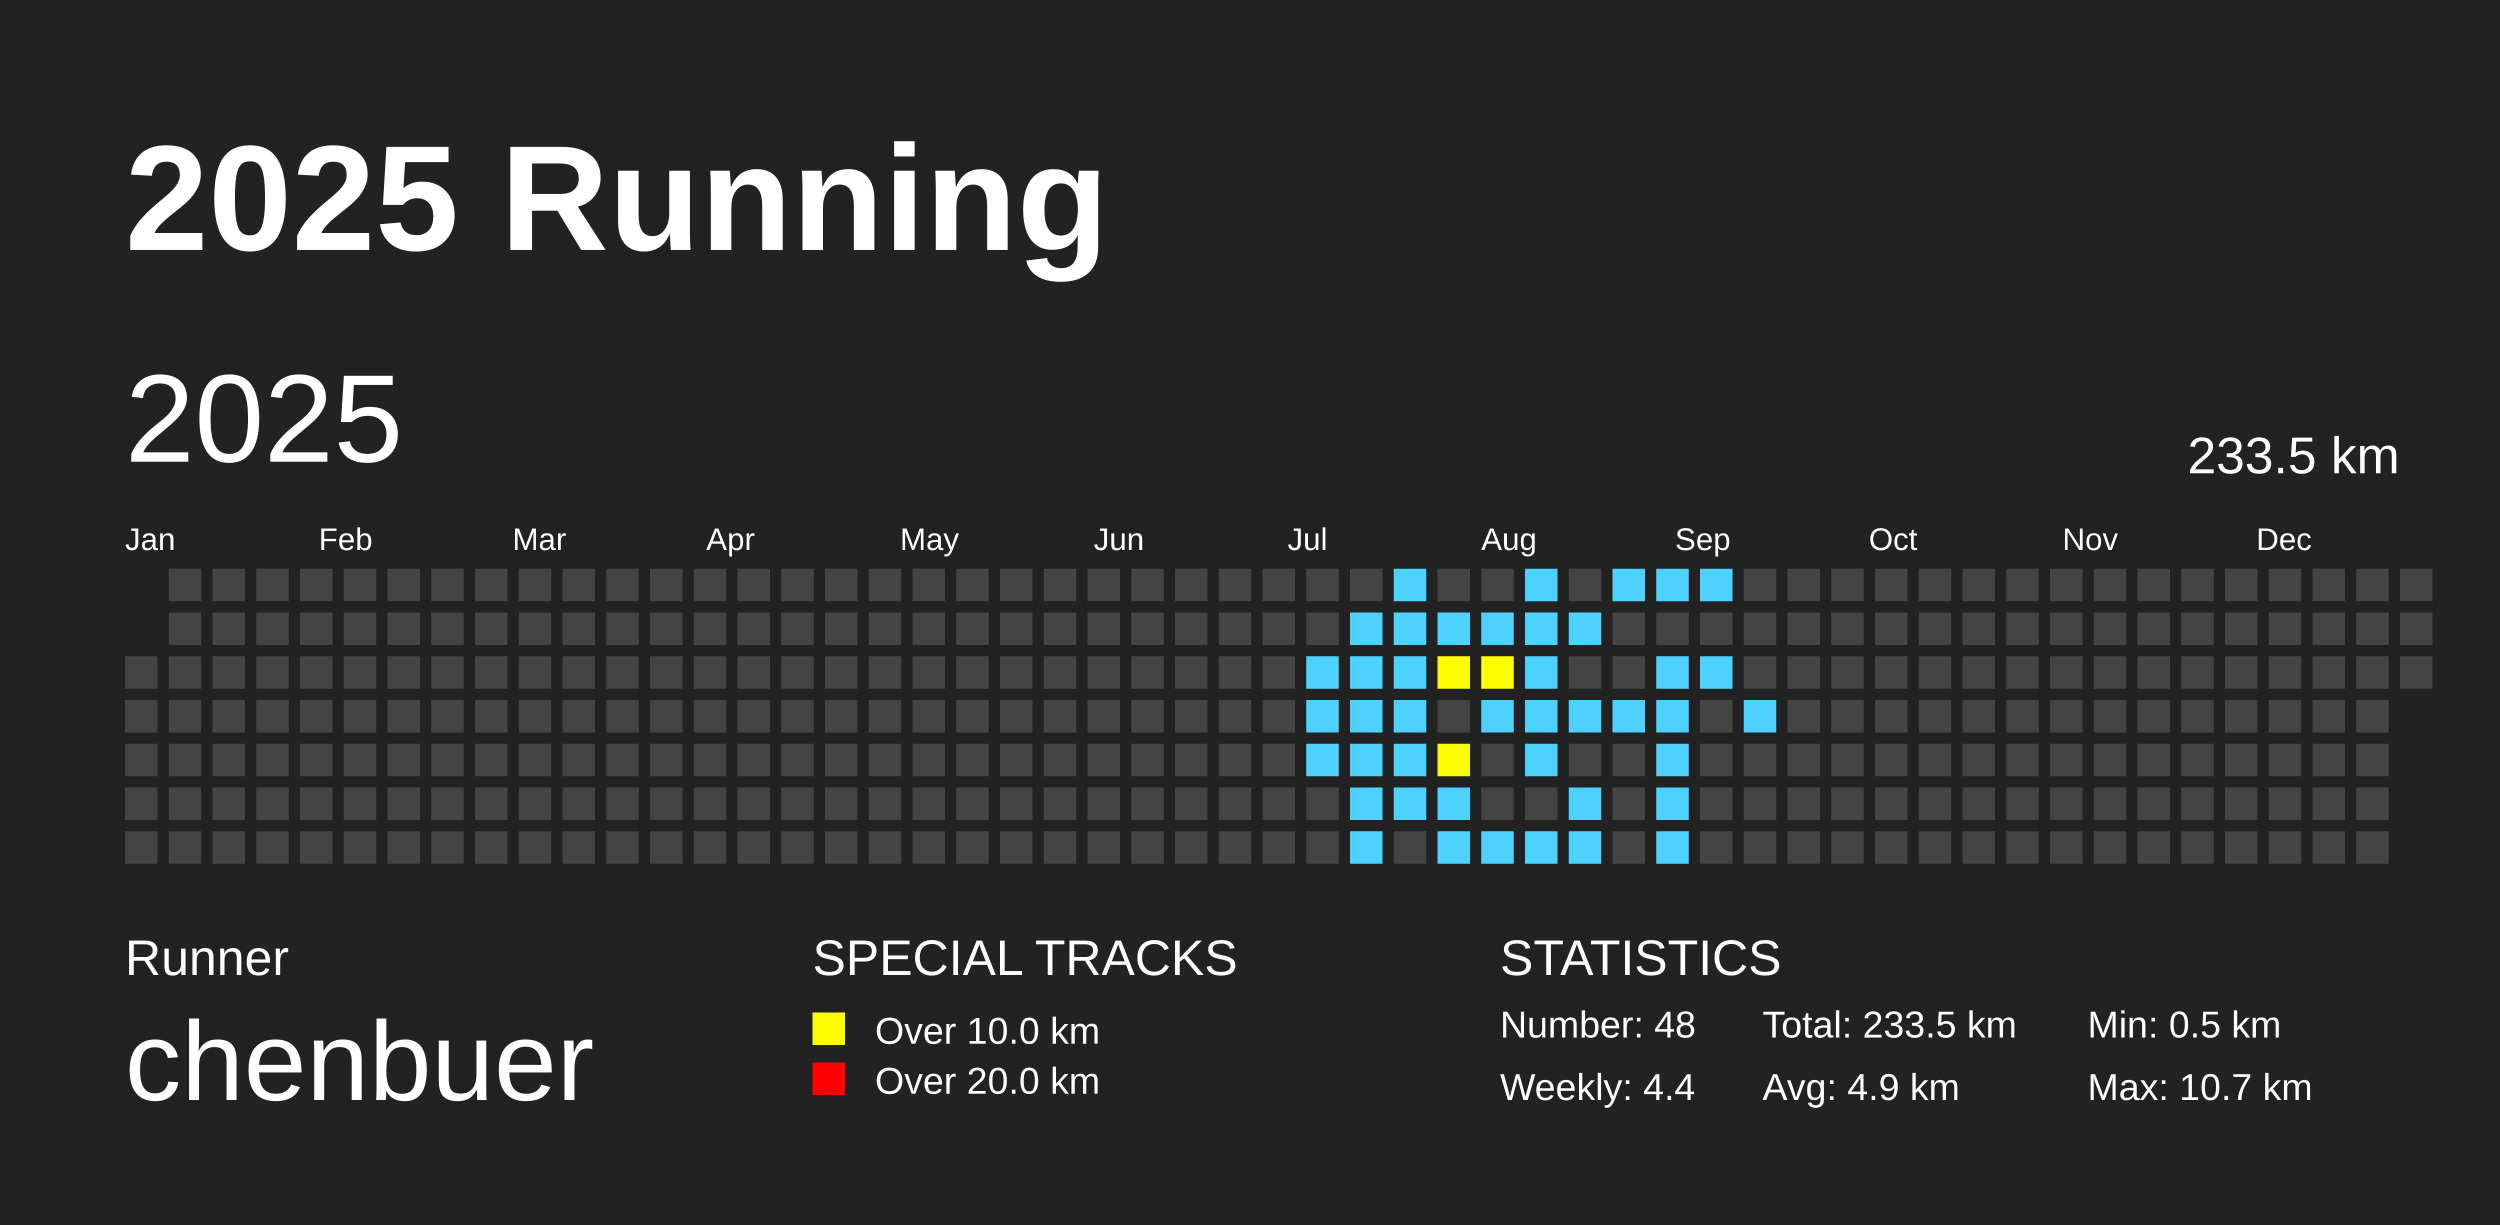
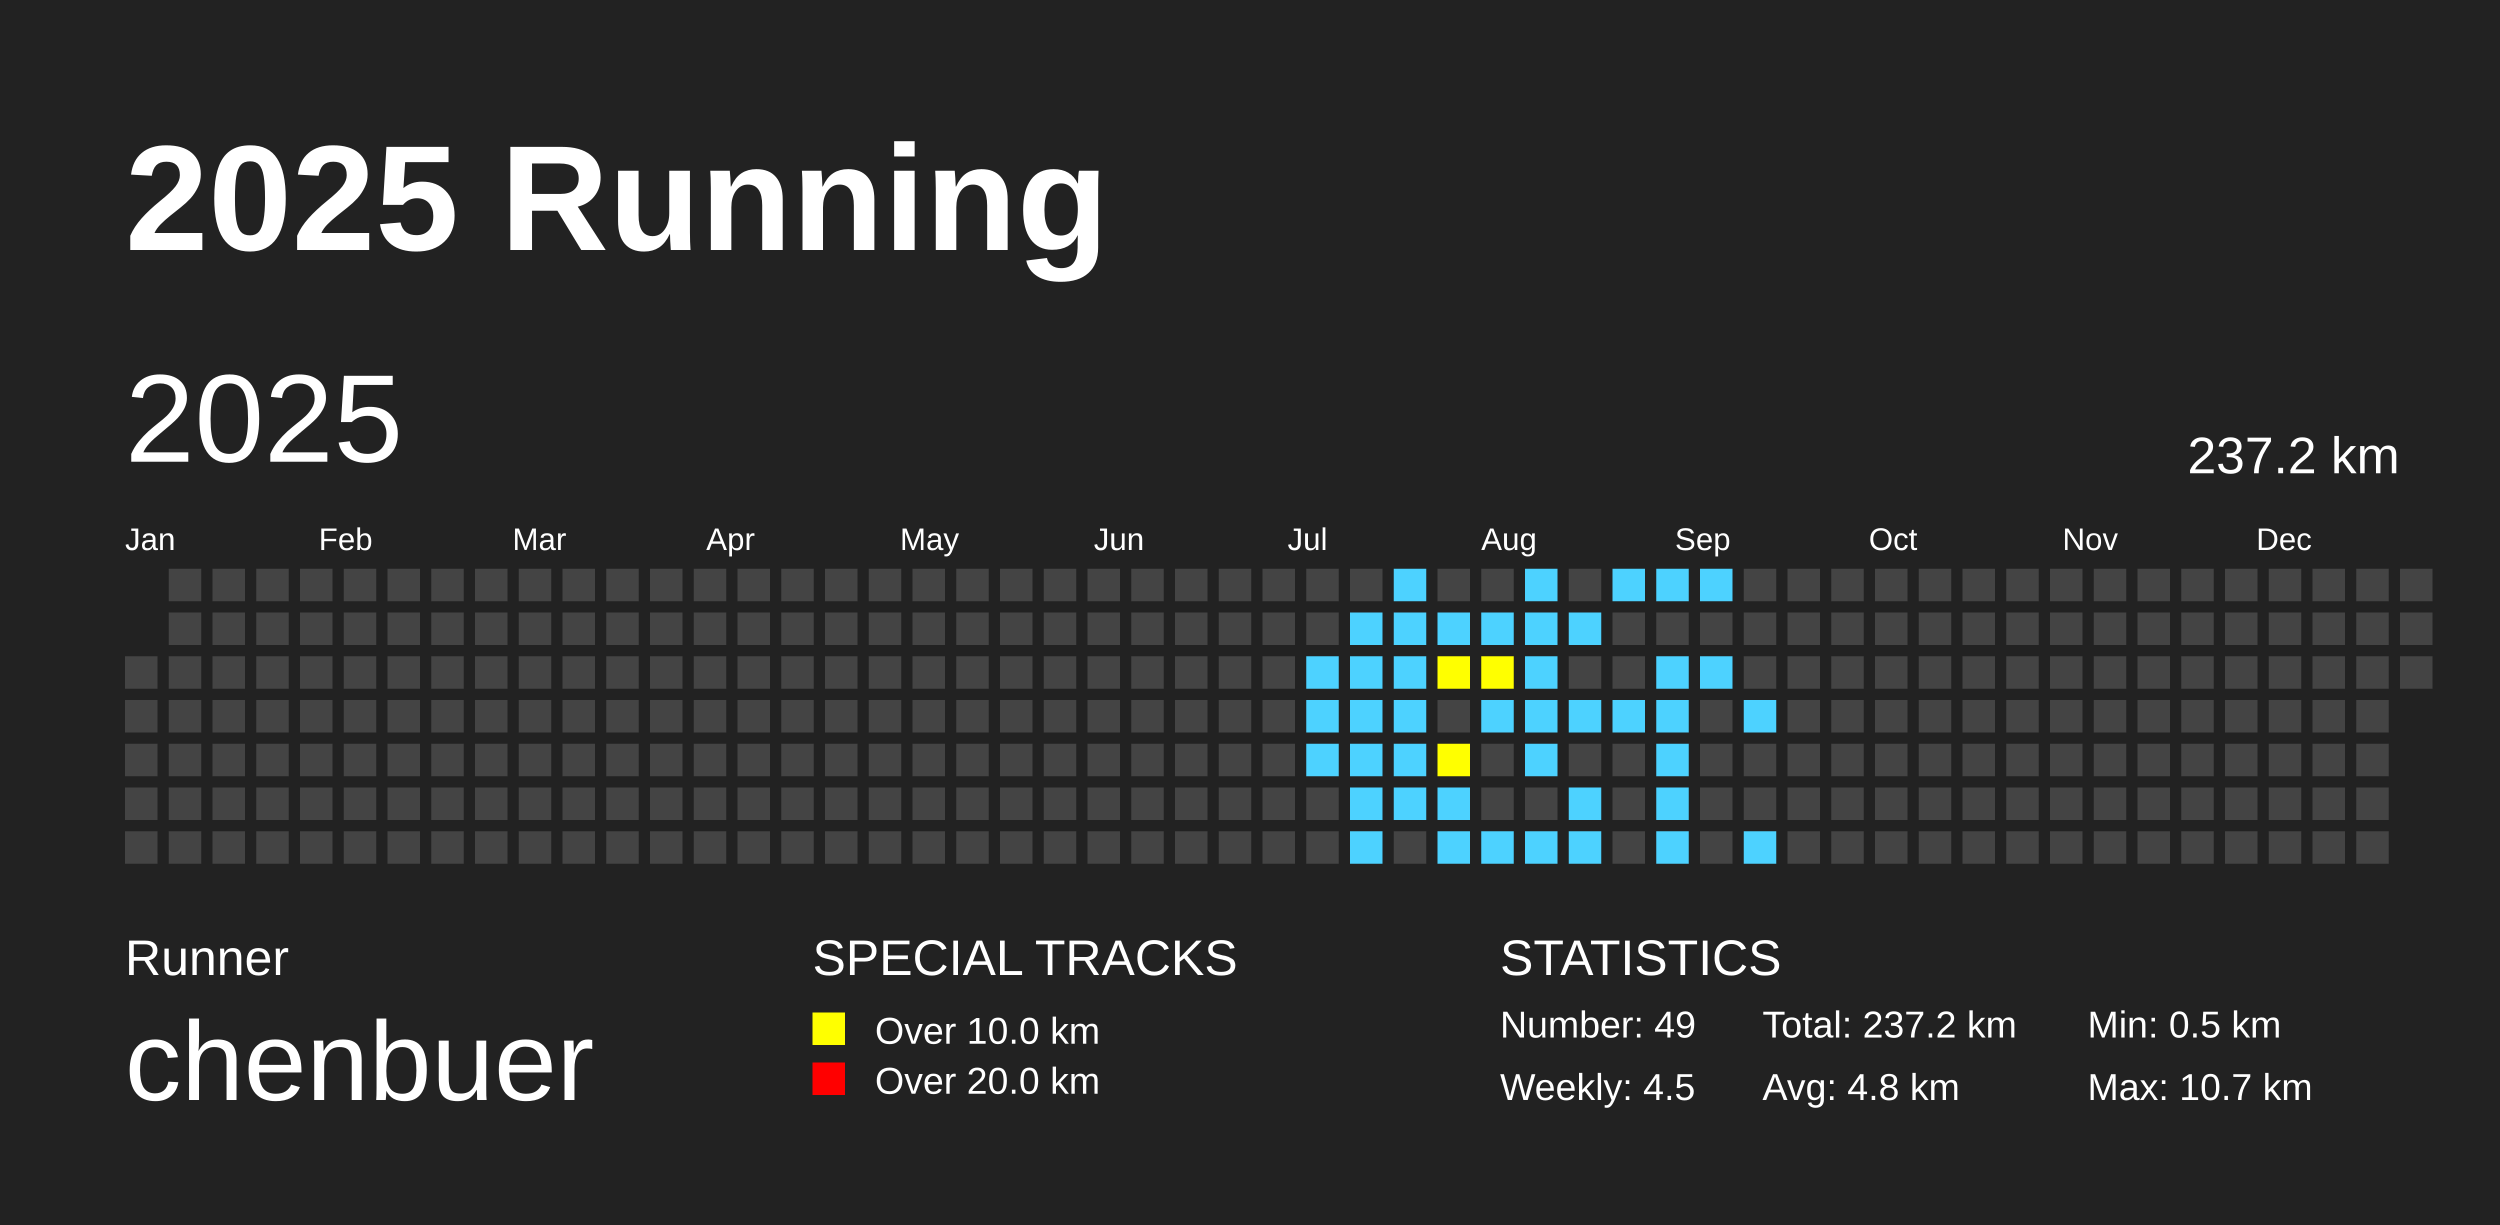
<svg xmlns="http://www.w3.org/2000/svg" baseProfile="full" height="98mm" version="1.1" viewBox="0,0,200,98" width="200mm">
  <defs />
  <rect fill="#222222" height="98" width="200" x="0" y="0" />
  <text fill="#FFFFFF" style="font-size:12px; font-family:Arial; font-weight:bold;" x="10" y="20">2025 Running</text>
  <text fill="#FFFFFF" style="font-size:4px; font-family:Arial" x="10" y="78">Runner</text>
  <text fill="#FFFFFF" style="font-size:9px; font-family:Arial" x="10" y="88">chenbuer</text>
  <text fill="#FFFFFF" style="font-size:4px; font-family:Arial" x="65" y="78">SPECIAL TRACKS</text>
  <rect fill="yellow" height="2.6" width="2.6" x="65" y="81" />
  <text fill="#FFFFFF" style="font-size:3px; font-family:Arial" x="70" y="83.5">Over 10.0 km</text>
  <rect fill="red" height="2.6" width="2.6" x="65" y="85" />
  <text fill="#FFFFFF" style="font-size:3px; font-family:Arial" x="70" y="87.5">Over 20.0 km</text>
  <text fill="#FFFFFF" style="font-size:4px; font-family:Arial" x="120" y="78">STATISTICS</text>
-   <text fill="#FFFFFF" style="font-size:3px; font-family:Arial" x="120" y="83">Number: 48</text>
-   <text fill="#FFFFFF" style="font-size:3px; font-family:Arial" x="120" y="88">Weekly: 4.4</text>
-   <text fill="#FFFFFF" style="font-size:3px; font-family:Arial" x="141" y="83">Total: 233.5 km</text>
-   <text fill="#FFFFFF" style="font-size:3px; font-family:Arial" x="141" y="88">Avg: 4.9 km</text>
+   <text fill="#FFFFFF" style="font-size:3px; font-family:Arial" x="120" y="83">Number: 49</text>
+   <text fill="#FFFFFF" style="font-size:3px; font-family:Arial" x="120" y="88">Weekly: 4.5</text>
+   <text fill="#FFFFFF" style="font-size:3px; font-family:Arial" x="141" y="83">Total: 237.2 km</text>
+   <text fill="#FFFFFF" style="font-size:3px; font-family:Arial" x="141" y="88">Avg: 4.8 km</text>
  <text fill="#FFFFFF" style="font-size:3px; font-family:Arial" x="167" y="83">Min: 0.5 km</text>
  <text fill="#FFFFFF" style="font-size:3px; font-family:Arial" x="167" y="88">Max: 10.7 km</text>
  <text dominant-baseline="hanging" fill="#FFFFFF" style="font-size:10.0px; font-family:Arial;" x="10" y="30">2025</text>
-   <text dominant-baseline="hanging" fill="#FFFFFF" style="font-size:4.125px; font-family:Arial;" x="175" y="35">233.5 km</text>
+   <text dominant-baseline="hanging" fill="#FFFFFF" style="font-size:4.125px; font-family:Arial;" x="175" y="35">237.2 km</text>
  <text fill="#FFFFFF" style="font-size:2.5px; font-family:Arial" x="10.0" y="44">Jan</text>
  <text fill="#FFFFFF" style="font-size:2.5px; font-family:Arial" x="25.5" y="44">Feb</text>
  <text fill="#FFFFFF" style="font-size:2.5px; font-family:Arial" x="41.0" y="44">Mar</text>
  <text fill="#FFFFFF" style="font-size:2.5px; font-family:Arial" x="56.5" y="44">Apr</text>
  <text fill="#FFFFFF" style="font-size:2.5px; font-family:Arial" x="72.0" y="44">May</text>
  <text fill="#FFFFFF" style="font-size:2.5px; font-family:Arial" x="87.5" y="44">Jun</text>
  <text fill="#FFFFFF" style="font-size:2.5px; font-family:Arial" x="103.0" y="44">Jul</text>
  <text fill="#FFFFFF" style="font-size:2.5px; font-family:Arial" x="118.5" y="44">Aug</text>
  <text fill="#FFFFFF" style="font-size:2.5px; font-family:Arial" x="134.0" y="44">Sep</text>
  <text fill="#FFFFFF" style="font-size:2.5px; font-family:Arial" x="149.5" y="44">Oct</text>
  <text fill="#FFFFFF" style="font-size:2.5px; font-family:Arial" x="165.0" y="44">Nov</text>
  <text fill="#FFFFFF" style="font-size:2.5px; font-family:Arial" x="180.5" y="44">Dec</text>
  <rect fill="#444444" height="2.6" width="2.6" x="10.0" y="52.5" />
  <rect fill="#444444" height="2.6" width="2.6" x="10.0" y="56.0" />
  <rect fill="#444444" height="2.6" width="2.6" x="10.0" y="59.5" />
  <rect fill="#444444" height="2.6" width="2.6" x="10.0" y="63.0" />
  <rect fill="#444444" height="2.6" width="2.6" x="10.0" y="66.5" />
  <rect fill="#444444" height="2.6" width="2.6" x="13.5" y="45.5" />
  <rect fill="#444444" height="2.6" width="2.6" x="13.5" y="49.0" />
  <rect fill="#444444" height="2.6" width="2.6" x="13.5" y="52.5" />
  <rect fill="#444444" height="2.6" width="2.6" x="13.5" y="56.0" />
  <rect fill="#444444" height="2.6" width="2.6" x="13.5" y="59.5" />
  <rect fill="#444444" height="2.6" width="2.6" x="13.5" y="63.0" />
  <rect fill="#444444" height="2.6" width="2.6" x="13.5" y="66.5" />
  <rect fill="#444444" height="2.6" width="2.6" x="17.0" y="45.5" />
  <rect fill="#444444" height="2.6" width="2.6" x="17.0" y="49.0" />
  <rect fill="#444444" height="2.6" width="2.6" x="17.0" y="52.5" />
  <rect fill="#444444" height="2.6" width="2.6" x="17.0" y="56.0" />
  <rect fill="#444444" height="2.6" width="2.6" x="17.0" y="59.5" />
  <rect fill="#444444" height="2.6" width="2.6" x="17.0" y="63.0" />
  <rect fill="#444444" height="2.6" width="2.6" x="17.0" y="66.5" />
  <rect fill="#444444" height="2.6" width="2.6" x="20.5" y="45.5" />
  <rect fill="#444444" height="2.6" width="2.6" x="20.5" y="49.0" />
  <rect fill="#444444" height="2.6" width="2.6" x="20.5" y="52.5" />
  <rect fill="#444444" height="2.6" width="2.6" x="20.5" y="56.0" />
  <rect fill="#444444" height="2.6" width="2.6" x="20.5" y="59.5" />
  <rect fill="#444444" height="2.6" width="2.6" x="20.5" y="63.0" />
  <rect fill="#444444" height="2.6" width="2.6" x="20.5" y="66.5" />
  <rect fill="#444444" height="2.6" width="2.6" x="24.0" y="45.5" />
  <rect fill="#444444" height="2.6" width="2.6" x="24.0" y="49.0" />
  <rect fill="#444444" height="2.6" width="2.6" x="24.0" y="52.5" />
  <rect fill="#444444" height="2.6" width="2.6" x="24.0" y="56.0" />
  <rect fill="#444444" height="2.6" width="2.6" x="24.0" y="59.5" />
  <rect fill="#444444" height="2.6" width="2.6" x="24.0" y="63.0" />
  <rect fill="#444444" height="2.6" width="2.6" x="24.0" y="66.5" />
  <rect fill="#444444" height="2.6" width="2.6" x="27.5" y="45.5" />
  <rect fill="#444444" height="2.6" width="2.6" x="27.5" y="49.0" />
  <rect fill="#444444" height="2.6" width="2.6" x="27.5" y="52.5" />
  <rect fill="#444444" height="2.6" width="2.6" x="27.5" y="56.0" />
  <rect fill="#444444" height="2.6" width="2.6" x="27.5" y="59.5" />
  <rect fill="#444444" height="2.6" width="2.6" x="27.5" y="63.0" />
  <rect fill="#444444" height="2.6" width="2.6" x="27.5" y="66.5" />
  <rect fill="#444444" height="2.6" width="2.6" x="31.0" y="45.5" />
  <rect fill="#444444" height="2.6" width="2.6" x="31.0" y="49.0" />
  <rect fill="#444444" height="2.6" width="2.6" x="31.0" y="52.5" />
  <rect fill="#444444" height="2.6" width="2.6" x="31.0" y="56.0" />
  <rect fill="#444444" height="2.6" width="2.6" x="31.0" y="59.5" />
  <rect fill="#444444" height="2.6" width="2.6" x="31.0" y="63.0" />
  <rect fill="#444444" height="2.6" width="2.6" x="31.0" y="66.5" />
  <rect fill="#444444" height="2.6" width="2.6" x="34.5" y="45.5" />
  <rect fill="#444444" height="2.6" width="2.6" x="34.5" y="49.0" />
  <rect fill="#444444" height="2.6" width="2.6" x="34.5" y="52.5" />
  <rect fill="#444444" height="2.6" width="2.6" x="34.5" y="56.0" />
  <rect fill="#444444" height="2.6" width="2.6" x="34.5" y="59.5" />
  <rect fill="#444444" height="2.6" width="2.6" x="34.5" y="63.0" />
  <rect fill="#444444" height="2.6" width="2.6" x="34.5" y="66.5" />
  <rect fill="#444444" height="2.6" width="2.6" x="38.0" y="45.5" />
  <rect fill="#444444" height="2.6" width="2.6" x="38.0" y="49.0" />
  <rect fill="#444444" height="2.6" width="2.6" x="38.0" y="52.5" />
  <rect fill="#444444" height="2.6" width="2.6" x="38.0" y="56.0" />
  <rect fill="#444444" height="2.6" width="2.6" x="38.0" y="59.5" />
  <rect fill="#444444" height="2.6" width="2.6" x="38.0" y="63.0" />
  <rect fill="#444444" height="2.6" width="2.6" x="38.0" y="66.5" />
  <rect fill="#444444" height="2.6" width="2.6" x="41.5" y="45.5" />
  <rect fill="#444444" height="2.6" width="2.6" x="41.5" y="49.0" />
  <rect fill="#444444" height="2.6" width="2.6" x="41.5" y="52.5" />
  <rect fill="#444444" height="2.6" width="2.6" x="41.5" y="56.0" />
  <rect fill="#444444" height="2.6" width="2.6" x="41.5" y="59.5" />
  <rect fill="#444444" height="2.6" width="2.6" x="41.5" y="63.0" />
  <rect fill="#444444" height="2.6" width="2.6" x="41.5" y="66.5" />
  <rect fill="#444444" height="2.6" width="2.6" x="45.0" y="45.5" />
  <rect fill="#444444" height="2.6" width="2.6" x="45.0" y="49.0" />
  <rect fill="#444444" height="2.6" width="2.6" x="45.0" y="52.5" />
  <rect fill="#444444" height="2.6" width="2.6" x="45.0" y="56.0" />
  <rect fill="#444444" height="2.6" width="2.6" x="45.0" y="59.5" />
  <rect fill="#444444" height="2.6" width="2.6" x="45.0" y="63.0" />
  <rect fill="#444444" height="2.6" width="2.6" x="45.0" y="66.5" />
  <rect fill="#444444" height="2.6" width="2.6" x="48.5" y="45.5" />
  <rect fill="#444444" height="2.6" width="2.6" x="48.5" y="49.0" />
  <rect fill="#444444" height="2.6" width="2.6" x="48.5" y="52.5" />
  <rect fill="#444444" height="2.6" width="2.6" x="48.5" y="56.0" />
  <rect fill="#444444" height="2.6" width="2.6" x="48.5" y="59.5" />
  <rect fill="#444444" height="2.6" width="2.6" x="48.5" y="63.0" />
  <rect fill="#444444" height="2.6" width="2.6" x="48.5" y="66.5" />
  <rect fill="#444444" height="2.6" width="2.6" x="52.0" y="45.5" />
  <rect fill="#444444" height="2.6" width="2.6" x="52.0" y="49.0" />
  <rect fill="#444444" height="2.6" width="2.6" x="52.0" y="52.5" />
  <rect fill="#444444" height="2.6" width="2.6" x="52.0" y="56.0" />
  <rect fill="#444444" height="2.6" width="2.6" x="52.0" y="59.5" />
  <rect fill="#444444" height="2.6" width="2.6" x="52.0" y="63.0" />
  <rect fill="#444444" height="2.6" width="2.6" x="52.0" y="66.5" />
  <rect fill="#444444" height="2.6" width="2.6" x="55.5" y="45.5" />
  <rect fill="#444444" height="2.6" width="2.6" x="55.5" y="49.0" />
  <rect fill="#444444" height="2.6" width="2.6" x="55.5" y="52.5" />
  <rect fill="#444444" height="2.6" width="2.6" x="55.5" y="56.0" />
  <rect fill="#444444" height="2.6" width="2.6" x="55.5" y="59.5" />
  <rect fill="#444444" height="2.6" width="2.6" x="55.5" y="63.0" />
  <rect fill="#444444" height="2.6" width="2.6" x="55.5" y="66.5" />
  <rect fill="#444444" height="2.6" width="2.6" x="59.0" y="45.5" />
  <rect fill="#444444" height="2.6" width="2.6" x="59.0" y="49.0" />
  <rect fill="#444444" height="2.6" width="2.6" x="59.0" y="52.5" />
  <rect fill="#444444" height="2.6" width="2.6" x="59.0" y="56.0" />
  <rect fill="#444444" height="2.6" width="2.6" x="59.0" y="59.5" />
  <rect fill="#444444" height="2.6" width="2.6" x="59.0" y="63.0" />
  <rect fill="#444444" height="2.6" width="2.6" x="59.0" y="66.5" />
  <rect fill="#444444" height="2.6" width="2.6" x="62.5" y="45.5" />
  <rect fill="#444444" height="2.6" width="2.6" x="62.5" y="49.0" />
  <rect fill="#444444" height="2.6" width="2.6" x="62.5" y="52.5" />
  <rect fill="#444444" height="2.6" width="2.6" x="62.5" y="56.0" />
  <rect fill="#444444" height="2.6" width="2.6" x="62.5" y="59.5" />
  <rect fill="#444444" height="2.6" width="2.6" x="62.5" y="63.0" />
  <rect fill="#444444" height="2.6" width="2.6" x="62.5" y="66.5" />
  <rect fill="#444444" height="2.6" width="2.6" x="66.0" y="45.5" />
  <rect fill="#444444" height="2.6" width="2.6" x="66.0" y="49.0" />
  <rect fill="#444444" height="2.6" width="2.6" x="66.0" y="52.5" />
  <rect fill="#444444" height="2.6" width="2.6" x="66.0" y="56.0" />
  <rect fill="#444444" height="2.6" width="2.6" x="66.0" y="59.5" />
  <rect fill="#444444" height="2.6" width="2.6" x="66.0" y="63.0" />
  <rect fill="#444444" height="2.6" width="2.6" x="66.0" y="66.5" />
  <rect fill="#444444" height="2.6" width="2.6" x="69.5" y="45.5" />
  <rect fill="#444444" height="2.6" width="2.6" x="69.5" y="49.0" />
  <rect fill="#444444" height="2.6" width="2.6" x="69.5" y="52.5" />
  <rect fill="#444444" height="2.6" width="2.6" x="69.5" y="56.0" />
  <rect fill="#444444" height="2.6" width="2.6" x="69.5" y="59.5" />
  <rect fill="#444444" height="2.6" width="2.6" x="69.5" y="63.0" />
  <rect fill="#444444" height="2.6" width="2.6" x="69.5" y="66.5" />
  <rect fill="#444444" height="2.6" width="2.6" x="73.0" y="45.5" />
  <rect fill="#444444" height="2.6" width="2.6" x="73.0" y="49.0" />
  <rect fill="#444444" height="2.6" width="2.6" x="73.0" y="52.5" />
  <rect fill="#444444" height="2.6" width="2.6" x="73.0" y="56.0" />
  <rect fill="#444444" height="2.6" width="2.6" x="73.0" y="59.5" />
  <rect fill="#444444" height="2.6" width="2.6" x="73.0" y="63.0" />
  <rect fill="#444444" height="2.6" width="2.6" x="73.0" y="66.5" />
  <rect fill="#444444" height="2.6" width="2.6" x="76.5" y="45.5" />
  <rect fill="#444444" height="2.6" width="2.6" x="76.5" y="49.0" />
  <rect fill="#444444" height="2.6" width="2.6" x="76.5" y="52.5" />
  <rect fill="#444444" height="2.6" width="2.6" x="76.5" y="56.0" />
  <rect fill="#444444" height="2.6" width="2.6" x="76.5" y="59.5" />
  <rect fill="#444444" height="2.6" width="2.6" x="76.5" y="63.0" />
  <rect fill="#444444" height="2.6" width="2.6" x="76.5" y="66.5" />
  <rect fill="#444444" height="2.6" width="2.6" x="80.0" y="45.5" />
  <rect fill="#444444" height="2.6" width="2.6" x="80.0" y="49.0" />
  <rect fill="#444444" height="2.6" width="2.6" x="80.0" y="52.5" />
  <rect fill="#444444" height="2.6" width="2.6" x="80.0" y="56.0" />
  <rect fill="#444444" height="2.6" width="2.6" x="80.0" y="59.5" />
  <rect fill="#444444" height="2.6" width="2.6" x="80.0" y="63.0" />
  <rect fill="#444444" height="2.6" width="2.6" x="80.0" y="66.5" />
  <rect fill="#444444" height="2.6" width="2.6" x="83.5" y="45.5" />
  <rect fill="#444444" height="2.6" width="2.6" x="83.5" y="49.0" />
  <rect fill="#444444" height="2.6" width="2.6" x="83.5" y="52.5" />
  <rect fill="#444444" height="2.6" width="2.6" x="83.5" y="56.0" />
  <rect fill="#444444" height="2.6" width="2.6" x="83.5" y="59.5" />
  <rect fill="#444444" height="2.6" width="2.6" x="83.5" y="63.0" />
  <rect fill="#444444" height="2.6" width="2.6" x="83.5" y="66.5" />
  <rect fill="#444444" height="2.6" width="2.6" x="87.0" y="45.5" />
  <rect fill="#444444" height="2.6" width="2.6" x="87.0" y="49.0" />
  <rect fill="#444444" height="2.6" width="2.6" x="87.0" y="52.5" />
  <rect fill="#444444" height="2.6" width="2.6" x="87.0" y="56.0" />
  <rect fill="#444444" height="2.6" width="2.6" x="87.0" y="59.5" />
  <rect fill="#444444" height="2.6" width="2.6" x="87.0" y="63.0" />
  <rect fill="#444444" height="2.6" width="2.6" x="87.0" y="66.5" />
  <rect fill="#444444" height="2.6" width="2.6" x="90.5" y="45.5" />
  <rect fill="#444444" height="2.6" width="2.6" x="90.5" y="49.0" />
  <rect fill="#444444" height="2.6" width="2.6" x="90.5" y="52.5" />
  <rect fill="#444444" height="2.6" width="2.6" x="90.5" y="56.0" />
  <rect fill="#444444" height="2.6" width="2.6" x="90.5" y="59.5" />
  <rect fill="#444444" height="2.6" width="2.6" x="90.5" y="63.0" />
  <rect fill="#444444" height="2.6" width="2.6" x="90.5" y="66.5" />
  <rect fill="#444444" height="2.6" width="2.6" x="94.0" y="45.5" />
  <rect fill="#444444" height="2.6" width="2.6" x="94.0" y="49.0" />
  <rect fill="#444444" height="2.6" width="2.6" x="94.0" y="52.5" />
  <rect fill="#444444" height="2.6" width="2.6" x="94.0" y="56.0" />
  <rect fill="#444444" height="2.6" width="2.6" x="94.0" y="59.5" />
  <rect fill="#444444" height="2.6" width="2.6" x="94.0" y="63.0" />
  <rect fill="#444444" height="2.6" width="2.6" x="94.0" y="66.5" />
  <rect fill="#444444" height="2.6" width="2.6" x="97.5" y="45.5" />
  <rect fill="#444444" height="2.6" width="2.6" x="97.5" y="49.0" />
  <rect fill="#444444" height="2.6" width="2.6" x="97.5" y="52.5" />
  <rect fill="#444444" height="2.6" width="2.6" x="97.5" y="56.0" />
  <rect fill="#444444" height="2.6" width="2.6" x="97.5" y="59.5" />
  <rect fill="#444444" height="2.6" width="2.6" x="97.5" y="63.0" />
  <rect fill="#444444" height="2.6" width="2.6" x="97.5" y="66.5" />
  <rect fill="#444444" height="2.6" width="2.6" x="101.0" y="45.5" />
  <rect fill="#444444" height="2.6" width="2.6" x="101.0" y="49.0" />
  <rect fill="#444444" height="2.6" width="2.6" x="101.0" y="52.5" />
  <rect fill="#444444" height="2.6" width="2.6" x="101.0" y="56.0" />
  <rect fill="#444444" height="2.6" width="2.6" x="101.0" y="59.5" />
  <rect fill="#444444" height="2.6" width="2.6" x="101.0" y="63.0" />
  <rect fill="#444444" height="2.6" width="2.6" x="101.0" y="66.5" />
  <rect fill="#444444" height="2.6" width="2.6" x="104.5" y="45.5" />
  <rect fill="#444444" height="2.6" width="2.6" x="104.5" y="49.0" />
  <rect fill="#4DD2FF" height="2.6" width="2.6" x="104.5" y="52.5" />
  <rect fill="#4DD2FF" height="2.6" width="2.6" x="104.5" y="56.0" />
  <rect fill="#4DD2FF" height="2.6" width="2.6" x="104.5" y="59.5" />
  <rect fill="#444444" height="2.6" width="2.6" x="104.5" y="63.0" />
  <rect fill="#444444" height="2.6" width="2.6" x="104.5" y="66.5" />
  <rect fill="#444444" height="2.6" width="2.6" x="108.0" y="45.5" />
  <rect fill="#4DD2FF" height="2.6" width="2.6" x="108.0" y="49.0" />
  <rect fill="#4DD2FF" height="2.6" width="2.6" x="108.0" y="52.5" />
  <rect fill="#4DD2FF" height="2.6" width="2.6" x="108.0" y="56.0" />
  <rect fill="#4DD2FF" height="2.6" width="2.6" x="108.0" y="59.5" />
  <rect fill="#4DD2FF" height="2.6" width="2.6" x="108.0" y="63.0" />
  <rect fill="#4DD2FF" height="2.6" width="2.6" x="108.0" y="66.5" />
  <rect fill="#4DD2FF" height="2.6" width="2.6" x="111.5" y="45.5" />
  <rect fill="#4DD2FF" height="2.6" width="2.6" x="111.5" y="49.0" />
  <rect fill="#4DD2FF" height="2.6" width="2.6" x="111.5" y="52.5" />
  <rect fill="#4DD2FF" height="2.6" width="2.6" x="111.5" y="56.0" />
  <rect fill="#4DD2FF" height="2.6" width="2.6" x="111.5" y="59.5" />
  <rect fill="#4DD2FF" height="2.6" width="2.6" x="111.5" y="63.0" />
  <rect fill="#444444" height="2.6" width="2.6" x="111.5" y="66.5" />
  <rect fill="#444444" height="2.6" width="2.6" x="115.0" y="45.5" />
  <rect fill="#4DD2FF" height="2.6" width="2.6" x="115.0" y="49.0" />
  <rect fill="yellow" height="2.6" width="2.6" x="115.0" y="52.5" />
  <rect fill="#444444" height="2.6" width="2.6" x="115.0" y="56.0" />
  <rect fill="yellow" height="2.6" width="2.6" x="115.0" y="59.5" />
  <rect fill="#4DD2FF" height="2.6" width="2.6" x="115.0" y="63.0" />
  <rect fill="#4DD2FF" height="2.6" width="2.6" x="115.0" y="66.5" />
  <rect fill="#444444" height="2.6" width="2.6" x="118.5" y="45.5" />
  <rect fill="#4DD2FF" height="2.6" width="2.6" x="118.5" y="49.0" />
  <rect fill="yellow" height="2.6" width="2.6" x="118.5" y="52.5" />
  <rect fill="#4DD2FF" height="2.6" width="2.6" x="118.5" y="56.0" />
  <rect fill="#444444" height="2.6" width="2.6" x="118.5" y="59.5" />
  <rect fill="#444444" height="2.6" width="2.6" x="118.5" y="63.0" />
  <rect fill="#4DD2FF" height="2.6" width="2.6" x="118.5" y="66.5" />
  <rect fill="#4DD2FF" height="2.6" width="2.6" x="122.0" y="45.5" />
  <rect fill="#4DD2FF" height="2.6" width="2.6" x="122.0" y="49.0" />
  <rect fill="#4DD2FF" height="2.6" width="2.6" x="122.0" y="52.5" />
  <rect fill="#4DD2FF" height="2.6" width="2.6" x="122.0" y="56.0" />
  <rect fill="#4DD2FF" height="2.6" width="2.6" x="122.0" y="59.5" />
  <rect fill="#444444" height="2.6" width="2.6" x="122.0" y="63.0" />
  <rect fill="#4DD2FF" height="2.6" width="2.6" x="122.0" y="66.5" />
  <rect fill="#444444" height="2.6" width="2.6" x="125.5" y="45.5" />
  <rect fill="#4DD2FF" height="2.6" width="2.6" x="125.5" y="49.0" />
  <rect fill="#444444" height="2.6" width="2.6" x="125.5" y="52.5" />
  <rect fill="#4DD2FF" height="2.6" width="2.6" x="125.5" y="56.0" />
  <rect fill="#444444" height="2.6" width="2.6" x="125.5" y="59.5" />
  <rect fill="#4DD2FF" height="2.6" width="2.6" x="125.5" y="63.0" />
  <rect fill="#4DD2FF" height="2.6" width="2.6" x="125.5" y="66.5" />
  <rect fill="#4DD2FF" height="2.6" width="2.6" x="129.0" y="45.5" />
  <rect fill="#444444" height="2.6" width="2.6" x="129.0" y="49.0" />
  <rect fill="#444444" height="2.6" width="2.6" x="129.0" y="52.5" />
  <rect fill="#4DD2FF" height="2.6" width="2.6" x="129.0" y="56.0" />
  <rect fill="#444444" height="2.6" width="2.6" x="129.0" y="59.5" />
  <rect fill="#444444" height="2.6" width="2.6" x="129.0" y="63.0" />
  <rect fill="#444444" height="2.6" width="2.6" x="129.0" y="66.5" />
  <rect fill="#4DD2FF" height="2.6" width="2.6" x="132.5" y="45.5" />
  <rect fill="#444444" height="2.6" width="2.6" x="132.5" y="49.0" />
  <rect fill="#4DD2FF" height="2.6" width="2.6" x="132.5" y="52.5" />
  <rect fill="#4DD2FF" height="2.6" width="2.6" x="132.5" y="56.0" />
  <rect fill="#4DD2FF" height="2.6" width="2.6" x="132.5" y="59.5" />
  <rect fill="#4DD2FF" height="2.6" width="2.6" x="132.5" y="63.0" />
  <rect fill="#4DD2FF" height="2.6" width="2.6" x="132.5" y="66.5" />
  <rect fill="#4DD2FF" height="2.6" width="2.6" x="136.0" y="45.5" />
  <rect fill="#444444" height="2.6" width="2.6" x="136.0" y="49.0" />
  <rect fill="#4DD2FF" height="2.6" width="2.6" x="136.0" y="52.5" />
  <rect fill="#444444" height="2.6" width="2.6" x="136.0" y="56.0" />
  <rect fill="#444444" height="2.6" width="2.6" x="136.0" y="59.5" />
  <rect fill="#444444" height="2.6" width="2.6" x="136.0" y="63.0" />
  <rect fill="#444444" height="2.6" width="2.6" x="136.0" y="66.5" />
  <rect fill="#444444" height="2.6" width="2.6" x="139.5" y="45.5" />
  <rect fill="#444444" height="2.6" width="2.6" x="139.5" y="49.0" />
  <rect fill="#444444" height="2.6" width="2.6" x="139.5" y="52.5" />
  <rect fill="#4DD2FF" height="2.6" width="2.6" x="139.5" y="56.0" />
  <rect fill="#444444" height="2.6" width="2.6" x="139.5" y="59.5" />
  <rect fill="#444444" height="2.6" width="2.6" x="139.5" y="63.0" />
-   <rect fill="#444444" height="2.6" width="2.6" x="139.5" y="66.5" />
+   <rect fill="#4DD2FF" height="2.6" width="2.6" x="139.5" y="66.5" />
  <rect fill="#444444" height="2.6" width="2.6" x="143.0" y="45.5" />
  <rect fill="#444444" height="2.6" width="2.6" x="143.0" y="49.0" />
  <rect fill="#444444" height="2.6" width="2.6" x="143.0" y="52.5" />
  <rect fill="#444444" height="2.6" width="2.6" x="143.0" y="56.0" />
  <rect fill="#444444" height="2.6" width="2.6" x="143.0" y="59.5" />
  <rect fill="#444444" height="2.6" width="2.6" x="143.0" y="63.0" />
  <rect fill="#444444" height="2.6" width="2.6" x="143.0" y="66.5" />
  <rect fill="#444444" height="2.6" width="2.6" x="146.5" y="45.5" />
  <rect fill="#444444" height="2.6" width="2.6" x="146.5" y="49.0" />
  <rect fill="#444444" height="2.6" width="2.6" x="146.5" y="52.5" />
  <rect fill="#444444" height="2.6" width="2.6" x="146.5" y="56.0" />
  <rect fill="#444444" height="2.6" width="2.6" x="146.5" y="59.5" />
  <rect fill="#444444" height="2.6" width="2.6" x="146.5" y="63.0" />
  <rect fill="#444444" height="2.6" width="2.6" x="146.5" y="66.5" />
  <rect fill="#444444" height="2.6" width="2.6" x="150.0" y="45.5" />
  <rect fill="#444444" height="2.6" width="2.6" x="150.0" y="49.0" />
  <rect fill="#444444" height="2.6" width="2.6" x="150.0" y="52.5" />
  <rect fill="#444444" height="2.6" width="2.6" x="150.0" y="56.0" />
  <rect fill="#444444" height="2.6" width="2.6" x="150.0" y="59.5" />
  <rect fill="#444444" height="2.6" width="2.6" x="150.0" y="63.0" />
  <rect fill="#444444" height="2.6" width="2.6" x="150.0" y="66.5" />
  <rect fill="#444444" height="2.6" width="2.6" x="153.5" y="45.5" />
  <rect fill="#444444" height="2.6" width="2.6" x="153.5" y="49.0" />
  <rect fill="#444444" height="2.6" width="2.6" x="153.5" y="52.5" />
  <rect fill="#444444" height="2.6" width="2.6" x="153.5" y="56.0" />
  <rect fill="#444444" height="2.6" width="2.6" x="153.5" y="59.5" />
  <rect fill="#444444" height="2.6" width="2.6" x="153.5" y="63.0" />
  <rect fill="#444444" height="2.6" width="2.6" x="153.5" y="66.5" />
  <rect fill="#444444" height="2.6" width="2.6" x="157.0" y="45.5" />
  <rect fill="#444444" height="2.6" width="2.6" x="157.0" y="49.0" />
  <rect fill="#444444" height="2.6" width="2.6" x="157.0" y="52.5" />
  <rect fill="#444444" height="2.6" width="2.6" x="157.0" y="56.0" />
  <rect fill="#444444" height="2.6" width="2.6" x="157.0" y="59.5" />
  <rect fill="#444444" height="2.6" width="2.6" x="157.0" y="63.0" />
  <rect fill="#444444" height="2.6" width="2.6" x="157.0" y="66.5" />
  <rect fill="#444444" height="2.6" width="2.6" x="160.5" y="45.5" />
  <rect fill="#444444" height="2.6" width="2.6" x="160.5" y="49.0" />
  <rect fill="#444444" height="2.6" width="2.6" x="160.5" y="52.5" />
  <rect fill="#444444" height="2.6" width="2.6" x="160.5" y="56.0" />
  <rect fill="#444444" height="2.6" width="2.6" x="160.5" y="59.5" />
  <rect fill="#444444" height="2.6" width="2.6" x="160.5" y="63.0" />
  <rect fill="#444444" height="2.6" width="2.6" x="160.5" y="66.5" />
  <rect fill="#444444" height="2.6" width="2.6" x="164.0" y="45.5" />
  <rect fill="#444444" height="2.6" width="2.6" x="164.0" y="49.0" />
  <rect fill="#444444" height="2.6" width="2.6" x="164.0" y="52.5" />
  <rect fill="#444444" height="2.6" width="2.6" x="164.0" y="56.0" />
  <rect fill="#444444" height="2.6" width="2.6" x="164.0" y="59.5" />
  <rect fill="#444444" height="2.6" width="2.6" x="164.0" y="63.0" />
  <rect fill="#444444" height="2.6" width="2.6" x="164.0" y="66.5" />
  <rect fill="#444444" height="2.6" width="2.6" x="167.5" y="45.5" />
  <rect fill="#444444" height="2.6" width="2.6" x="167.5" y="49.0" />
  <rect fill="#444444" height="2.6" width="2.6" x="167.5" y="52.5" />
  <rect fill="#444444" height="2.6" width="2.6" x="167.5" y="56.0" />
  <rect fill="#444444" height="2.6" width="2.6" x="167.5" y="59.5" />
  <rect fill="#444444" height="2.6" width="2.6" x="167.5" y="63.0" />
  <rect fill="#444444" height="2.6" width="2.6" x="167.5" y="66.5" />
  <rect fill="#444444" height="2.6" width="2.6" x="171.0" y="45.5" />
  <rect fill="#444444" height="2.6" width="2.6" x="171.0" y="49.0" />
  <rect fill="#444444" height="2.6" width="2.6" x="171.0" y="52.5" />
  <rect fill="#444444" height="2.6" width="2.6" x="171.0" y="56.0" />
  <rect fill="#444444" height="2.6" width="2.6" x="171.0" y="59.5" />
  <rect fill="#444444" height="2.6" width="2.6" x="171.0" y="63.0" />
  <rect fill="#444444" height="2.6" width="2.6" x="171.0" y="66.5" />
  <rect fill="#444444" height="2.6" width="2.6" x="174.5" y="45.5" />
  <rect fill="#444444" height="2.6" width="2.6" x="174.5" y="49.0" />
  <rect fill="#444444" height="2.6" width="2.6" x="174.5" y="52.5" />
  <rect fill="#444444" height="2.6" width="2.6" x="174.5" y="56.0" />
  <rect fill="#444444" height="2.6" width="2.6" x="174.5" y="59.5" />
  <rect fill="#444444" height="2.6" width="2.6" x="174.5" y="63.0" />
  <rect fill="#444444" height="2.6" width="2.6" x="174.5" y="66.5" />
  <rect fill="#444444" height="2.6" width="2.6" x="178.0" y="45.5" />
  <rect fill="#444444" height="2.6" width="2.6" x="178.0" y="49.0" />
  <rect fill="#444444" height="2.6" width="2.6" x="178.0" y="52.5" />
  <rect fill="#444444" height="2.6" width="2.6" x="178.0" y="56.0" />
  <rect fill="#444444" height="2.6" width="2.6" x="178.0" y="59.5" />
  <rect fill="#444444" height="2.6" width="2.6" x="178.0" y="63.0" />
  <rect fill="#444444" height="2.6" width="2.6" x="178.0" y="66.5" />
  <rect fill="#444444" height="2.6" width="2.6" x="181.5" y="45.5" />
  <rect fill="#444444" height="2.6" width="2.6" x="181.5" y="49.0" />
  <rect fill="#444444" height="2.6" width="2.6" x="181.5" y="52.5" />
  <rect fill="#444444" height="2.6" width="2.6" x="181.5" y="56.0" />
  <rect fill="#444444" height="2.6" width="2.6" x="181.5" y="59.5" />
  <rect fill="#444444" height="2.6" width="2.6" x="181.5" y="63.0" />
  <rect fill="#444444" height="2.6" width="2.6" x="181.5" y="66.5" />
  <rect fill="#444444" height="2.6" width="2.6" x="185.0" y="45.5" />
  <rect fill="#444444" height="2.6" width="2.6" x="185.0" y="49.0" />
  <rect fill="#444444" height="2.6" width="2.6" x="185.0" y="52.5" />
  <rect fill="#444444" height="2.6" width="2.6" x="185.0" y="56.0" />
  <rect fill="#444444" height="2.6" width="2.6" x="185.0" y="59.5" />
  <rect fill="#444444" height="2.6" width="2.6" x="185.0" y="63.0" />
  <rect fill="#444444" height="2.6" width="2.6" x="185.0" y="66.5" />
  <rect fill="#444444" height="2.6" width="2.6" x="188.5" y="45.5" />
  <rect fill="#444444" height="2.6" width="2.6" x="188.5" y="49.0" />
  <rect fill="#444444" height="2.6" width="2.6" x="188.5" y="52.5" />
  <rect fill="#444444" height="2.6" width="2.6" x="188.5" y="56.0" />
  <rect fill="#444444" height="2.6" width="2.6" x="188.5" y="59.5" />
  <rect fill="#444444" height="2.6" width="2.6" x="188.5" y="63.0" />
  <rect fill="#444444" height="2.6" width="2.6" x="188.5" y="66.5" />
  <rect fill="#444444" height="2.6" width="2.6" x="192.0" y="45.5" />
  <rect fill="#444444" height="2.6" width="2.6" x="192.0" y="49.0" />
  <rect fill="#444444" height="2.6" width="2.6" x="192.0" y="52.5" />
</svg>
